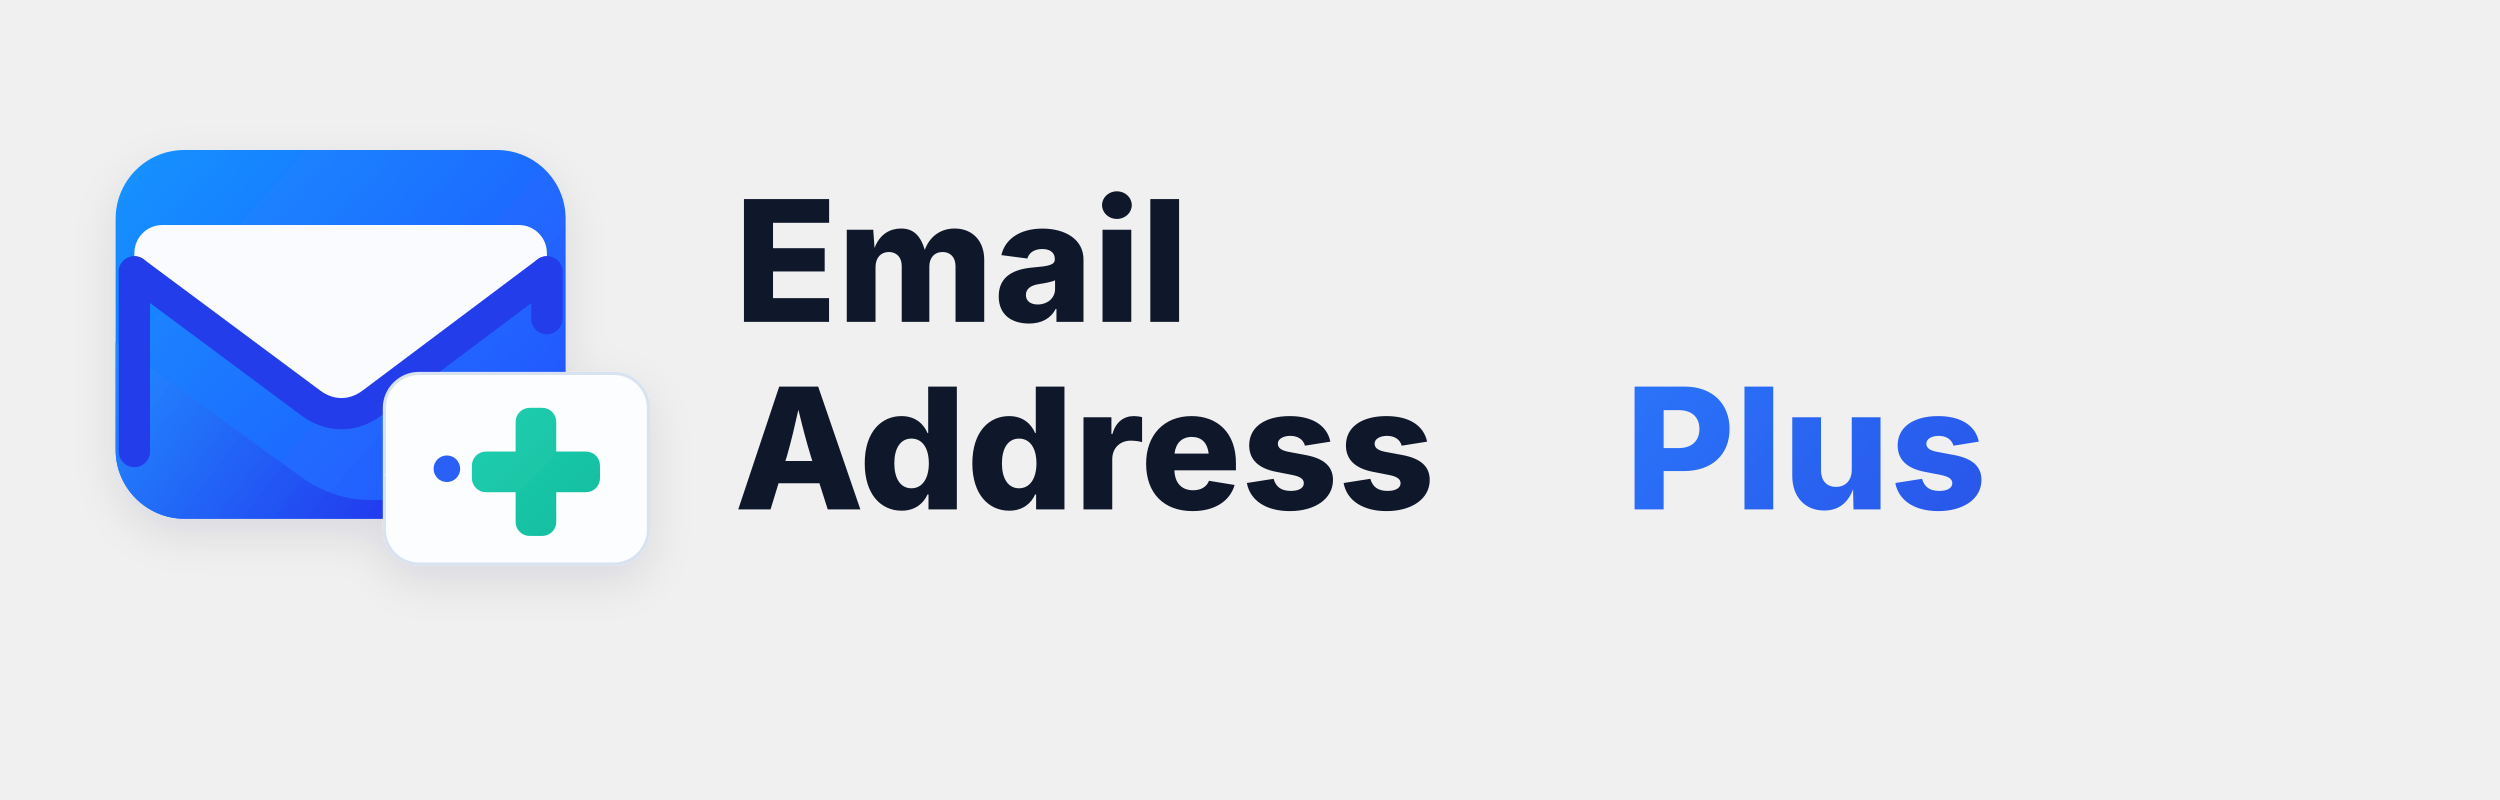
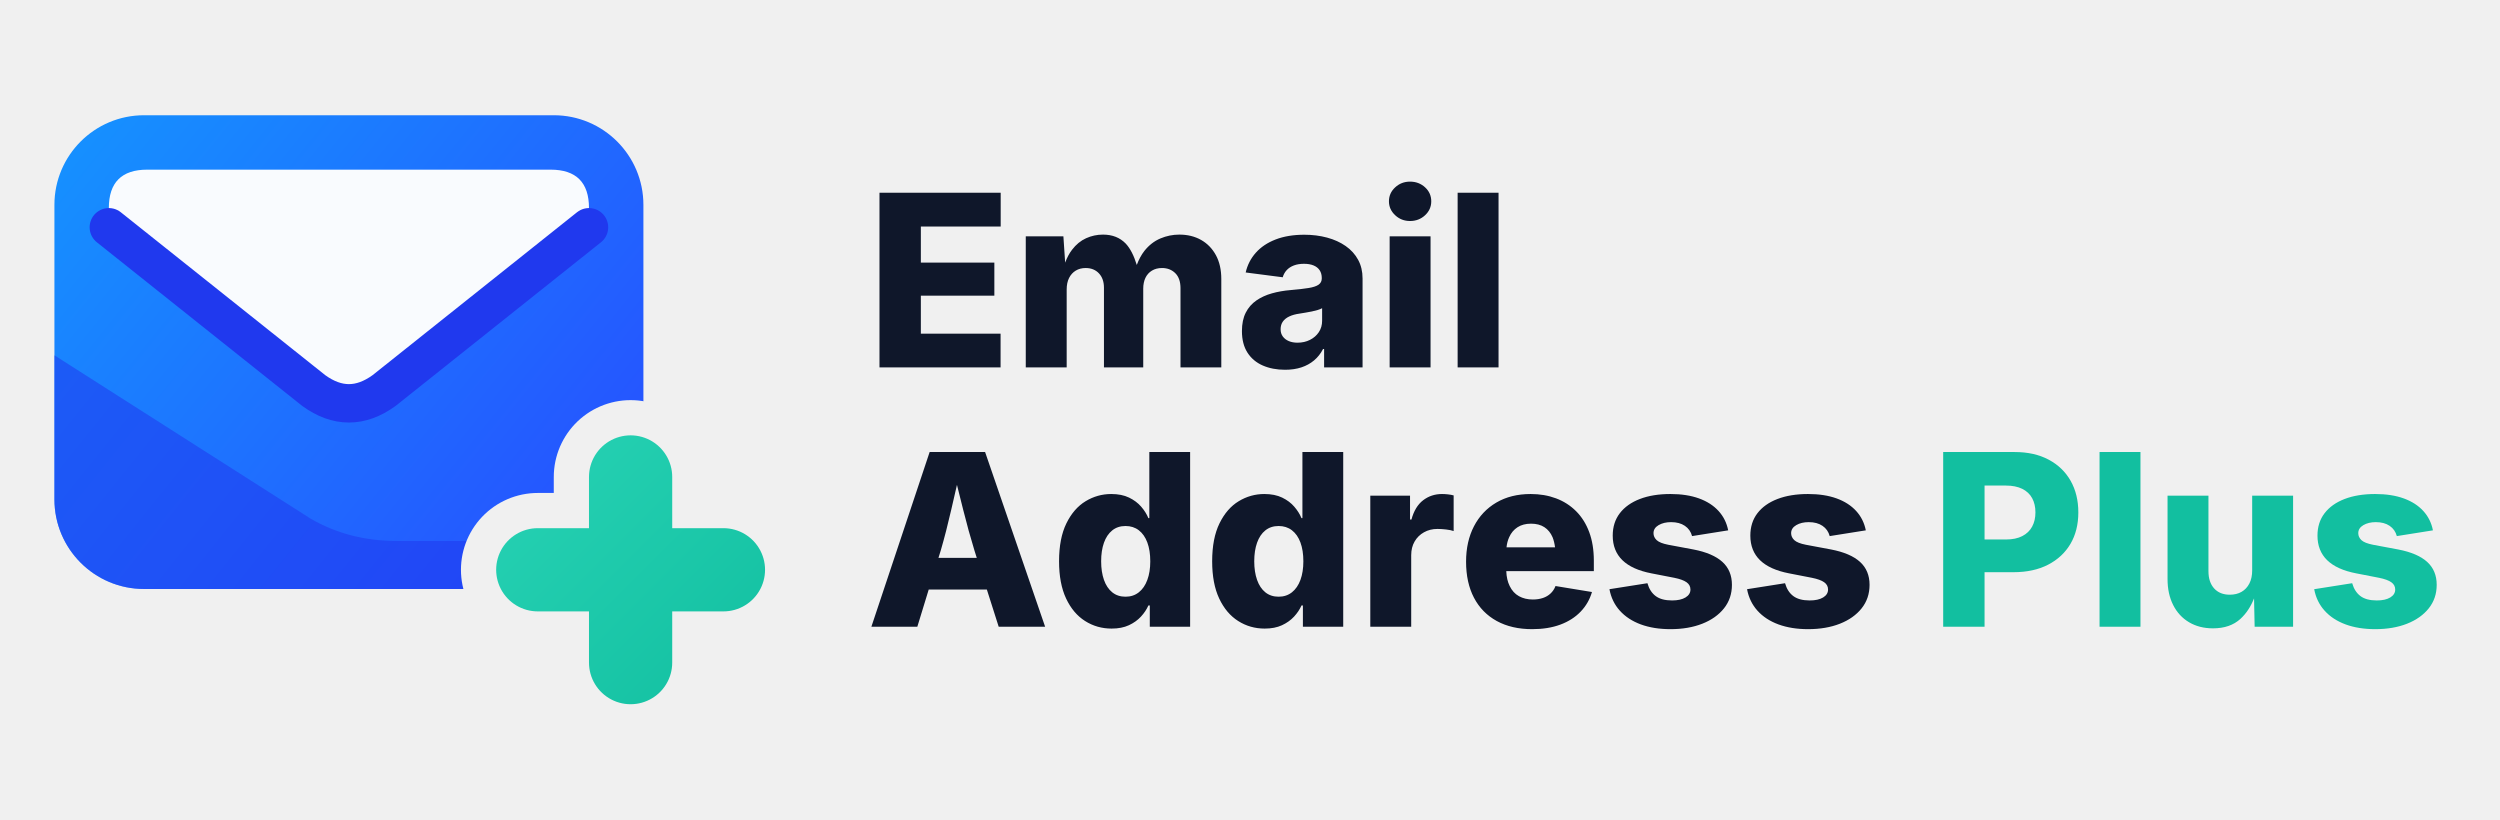
- <svg xmlns="http://www.w3.org/2000/svg" width="1600" height="512" viewBox="0 0 1600 512" fill="none">
+ <svg xmlns="http://www.w3.org/2000/svg" width="1562" height="512" viewBox="0 0 1562 512" fill="none">
  <defs>
-     <linearGradient id="mailGrad" x1="74" y1="96" x2="360" y2="352" gradientUnits="userSpaceOnUse">
+     <linearGradient id="l-body" x1="32" y1="80" x2="400" y2="376" gradientUnits="userSpaceOnUse">
      <stop offset="0" stop-color="#1593FF" />
      <stop offset="1" stop-color="#284BFF" />
    </linearGradient>
-     <linearGradient id="foldGrad" x1="74" y1="214" x2="245" y2="340" gradientUnits="userSpaceOnUse">
-       <stop offset="0" stop-color="#248DFF" />
-       <stop offset="1" stop-color="#2039EE" />
-     </linearGradient>
-     <linearGradient id="plusGrad" x1="281" y1="248" x2="370" y2="337" gradientUnits="userSpaceOnUse">
+     <linearGradient id="l-plus" x1="308" y1="280" x2="476" y2="448" gradientUnits="userSpaceOnUse">
      <stop offset="0" stop-color="#28D3B5" />
      <stop offset="1" stop-color="#12BFA0" />
    </linearGradient>
-     <linearGradient id="plusWord" x1="1030" y1="140" x2="1270" y2="360" gradientUnits="userSpaceOnUse">
-       <stop offset="0" stop-color="#2A7FFF" />
-       <stop offset="1" stop-color="#2953E8" />
-     </linearGradient>
-     <filter id="softShadow" x="0" y="0" width="512" height="512" filterUnits="userSpaceOnUse" color-interpolation-filters="sRGB">
-       <feDropShadow dx="0" dy="10" stdDeviation="14" flood-color="#0F172A" flood-opacity="0.10" />
-     </filter>
+     <clipPath id="l-clip">
+       <rect x="32" y="80" width="368" height="296" rx="56" />
+     </clipPath>
+     <mask id="l-cut" maskUnits="userSpaceOnUse" x="0" y="0" width="512" height="512">
+       <rect width="512" height="512" fill="#fff" />
+       <path d="M392 306V422M334 364H450" stroke="#000" stroke-width="96" stroke-linecap="round" />
+     </mask>
  </defs>
-   <g filter="url(#softShadow)">
-     <rect x="74" y="96" width="288" height="236" rx="44" fill="url(#mailGrad)" />
-     <path d="M74 219L191 304C204 314 220 320 237 320H362V332H118C94 332 74 312 74 288V219Z" fill="url(#foldGrad)" />
-     <path d="M104 144H332C342 144 350 152 350 162V175L242 255C228 266 208 266 194 255L86 175V162C86 152 94 144 104 144Z" fill="#F9FBFE" />
-     <path d="M86 174L199 258C211 267 226 267 238 258L350 174" stroke="#233DE9" stroke-width="20" stroke-linecap="round" stroke-linejoin="round" />
-     <path d="M86 174V289" stroke="#233DE9" stroke-width="20" stroke-linecap="round" />
-     <path d="M350 174V204" stroke="#233DE9" stroke-width="20" stroke-linecap="round" />
-     <path d="M246 261C246 249 256 239 268 239H393C405 239 415 249 415 261V339C415 351 405 361 393 361H268C256 361 246 351 246 339V261Z" fill="#FCFDFE" stroke="#D8E2F0" stroke-width="2" />
-     <path d="M246 304L279 281V319L246 304Z" fill="#FCFDFE" />
-     <circle cx="286" cy="300" r="8.5" fill="#2B61F6" />
-     <path d="M330 270C330 265 334 261 339 261H347C352 261 356 265 356 270V289H375C380 289 384 293 384 298V306C384 311 380 315 375 315H356V334C356 339 352 343 347 343H339C334 343 330 339 330 334V315H311C306 315 302 311 302 306V298C302 293 306 289 311 289H330V270Z" fill="url(#plusGrad)" />
+   <g transform="translate(2 -8)">
+     <g mask="url(#l-cut)">
+       <g clip-path="url(#l-clip)">
+         <rect x="32" y="80" width="368" height="296" rx="56" fill="url(#l-body)" />
+         <path d="M32 230L192 332Q216 346 246 346H400V376H32Z" fill="#2039EE" fill-opacity="0.55" />
+         <path d="M90 114H342Q366 114 366 138V150L238 252Q216 268 194 252L66 150V138Q66 114 90 114Z" fill="#F9FBFE" />
+         <path d="M66 150L194 252Q216 268 238 252L366 150" fill="none" stroke="#2039EE" stroke-width="24" stroke-linecap="round" stroke-linejoin="round" />
+       </g>
+     </g>
+     <path d="M392 306V422M334 364H450" stroke="url(#l-plus)" stroke-width="52" stroke-linecap="round" />
  </g>
-   <text x="470" y="206" font-family="Inter, Arial, Helvetica, sans-serif" font-size="108" font-weight="800" fill="#0F172A">Email</text>
-   <text x="470" y="326" font-family="Inter, Arial, Helvetica, sans-serif" font-size="108" font-weight="800" fill="#0F172A">Address</text>
-   <text x="1040" y="326" font-family="Inter, Arial, Helvetica, sans-serif" font-size="108" font-weight="800" fill="url(#plusWord)">Plus</text>
+   <path d="M625.16 229.57L549.50 229.57L549.50 120.43L625.23 120.43L625.23 141.53L575.35 141.53L575.35 164.09L621.27 164.09L621.27 184.74L575.35 184.74L575.35 208.47L625.16 208.47M666.46 229.57L640.90 229.57L640.90 147.68L664.41 147.68L665.51 164.09Q667.27 159.33 669.83 156.03Q673.57 151.12 678.59 148.85Q683.60 146.58 689.17 146.58Q697.96 146.58 703.38 152.22Q707.55 156.69 710.26 165.55Q712.17 160.42 715.02 156.76Q719.27 151.42 724.98 149Q730.70 146.58 736.85 146.58Q744.54 146.58 750.44 149.91Q756.33 153.25 759.70 159.44Q763.07 165.63 763.07 174.34L763.07 229.57L737.58 229.57L737.58 180.13Q737.58 173.90 734.32 170.68Q731.06 167.46 726.01 167.46Q722.42 167.46 719.75 169.07Q717.07 170.68 715.68 173.57Q714.29 176.46 714.29 180.42L714.29 229.57L689.75 229.57L689.75 179.76Q689.75 174.12 686.61 170.79Q683.46 167.46 678.33 167.46Q674.81 167.46 672.14 169.07Q669.47 170.68 667.97 173.65Q666.46 176.61 666.46 180.93M802.91 231.03Q795.08 231.03 788.96 228.36Q782.85 225.68 779.40 220.30Q775.96 214.92 775.96 206.86Q775.96 200.05 778.34 195.36Q780.72 190.67 784.97 187.74Q789.22 184.81 794.71 183.28Q800.20 181.74 806.43 181.23Q813.39 180.64 817.64 179.94Q821.88 179.25 823.86 177.86Q825.84 176.46 825.84 173.97L825.84 173.68Q825.84 170.83 824.52 168.85Q823.20 166.87 820.71 165.84Q818.22 164.82 814.71 164.82Q811.19 164.82 808.44 165.84Q805.70 166.87 803.94 168.77Q802.18 170.68 801.45 173.24L778.30 170.24Q779.92 163.21 784.64 157.90Q789.36 152.59 797.02 149.62Q804.67 146.66 814.93 146.66Q822.54 146.66 829.17 148.45Q835.80 150.24 840.78 153.72Q845.76 157.20 848.54 162.29Q851.33 167.38 851.33 173.97L851.33 229.57L827.30 229.57L827.30 218.07L826.64 218.07Q824.45 222.31 821.04 225.17Q817.64 228.03 813.13 229.53Q808.63 231.03 802.91 231.03M810.68 214.11Q815 214.11 818.48 212.35Q821.96 210.60 824.01 207.52Q826.06 204.44 826.06 200.42L826.06 192.58Q824.96 193.16 823.31 193.68Q821.66 194.19 819.69 194.59Q817.71 195 815.73 195.32Q813.75 195.65 811.92 195.95Q808.19 196.46 805.55 197.71Q802.91 198.95 801.52 200.93Q800.13 202.91 800.13 205.69Q800.13 208.40 801.52 210.27Q802.91 212.13 805.26 213.12Q807.60 214.11 810.68 214.11M893.81 229.57L868.25 229.57L868.25 147.68L893.81 147.68L893.81 229.57M880.99 138.09Q875.57 138.09 871.69 134.46Q867.81 130.83 867.81 125.78Q867.81 120.65 871.69 117.07Q875.57 113.48 880.99 113.48Q886.48 113.48 890.37 117.03Q894.25 120.58 894.25 125.78Q894.25 130.91 890.37 134.50Q886.48 138.09 880.99 138.09M910.73 120.43L936.29 120.43L936.29 229.57L910.73 229.57" fill="#0F172A" />
+   <path d="M573.15 391.57L544.44 391.57L580.84 282.43L615.49 282.43L652.99 391.57L623.98 391.57L616.59 368.35L580.26 368.35L573.15 391.57M586.34 348.57L610.29 348.57L608.82 343.88Q605.16 331.95 601.79 318.47Q599.81 310.93 597.91 302.94Q596.08 310.93 594.32 318.54Q591.24 332.02 587.80 343.88M694.52 392.74Q685.43 392.74 677.96 388.01Q670.49 383.29 666.10 373.95Q661.70 364.61 661.70 350.70Q661.70 336.34 666.28 327Q670.86 317.66 678.29 313.16Q685.73 308.66 694.30 308.66Q700.81 308.66 705.43 310.89Q710.04 313.12 713.01 316.57Q715.98 320.01 717.51 323.74L718.10 323.74L718.10 282.43L743.59 282.43L743.59 391.57L718.39 391.57L718.39 378.31L717.51 378.31Q715.90 381.97 712.86 385.27Q709.82 388.56 705.32 390.65Q700.81 392.74 694.52 392.74M703.23 372.82Q708.07 372.82 711.54 370.07Q715.02 367.32 716.85 362.34Q718.69 357.36 718.69 350.70Q718.69 343.88 716.85 338.94Q715.02 334 711.54 331.32Q708.07 328.65 703.23 328.65Q698.32 328.65 694.92 331.40Q691.51 334.14 689.75 339.09Q688 344.03 688 350.70Q688 357.29 689.75 362.31Q691.51 367.32 694.92 370.07Q698.32 372.82 703.23 372.82M790.17 392.74Q781.09 392.74 773.62 388.01Q766.15 383.29 761.75 373.95Q757.36 364.61 757.36 350.70Q757.36 336.34 761.94 327Q766.51 317.66 773.95 313.16Q781.38 308.66 789.95 308.66Q796.47 308.66 801.08 310.89Q805.70 313.12 808.66 316.57Q811.63 320.01 813.17 323.74L813.75 323.74L813.75 282.43L839.24 282.43L839.24 391.57L814.05 391.57L814.05 378.31L813.17 378.31Q811.56 381.97 808.52 385.27Q805.48 388.56 800.97 390.65Q796.47 392.74 790.17 392.74M798.89 372.82Q803.72 372.82 807.20 370.07Q810.68 367.32 812.51 362.34Q814.34 357.36 814.34 350.70Q814.34 343.88 812.51 338.94Q810.68 334 807.20 331.32Q803.72 328.65 798.89 328.65Q793.98 328.65 790.57 331.40Q787.17 334.14 785.41 339.09Q783.65 344.03 783.65 350.70Q783.65 357.29 785.41 362.31Q787.17 367.32 790.57 370.07Q793.98 372.82 798.89 372.82M881.72 391.57L856.16 391.57L856.16 309.68L880.99 309.68L880.99 324.62L881.87 324.62Q884.07 316.49 889.16 312.57Q894.25 308.66 900.99 308.66Q902.74 308.66 904.68 308.88Q906.63 309.09 908.24 309.53L908.24 331.80Q906.41 331.14 903.44 330.81Q900.47 330.48 898.13 330.48Q893.44 330.48 889.71 332.57Q885.97 334.66 883.85 338.32Q881.72 341.98 881.72 346.89M957.31 393.10Q944.49 393.10 935.19 388.01Q925.89 382.92 920.94 373.47Q916 364.03 916 350.92Q916 338.32 920.94 328.80Q925.89 319.28 934.97 313.97Q944.05 308.66 956.36 308.66Q965 308.66 972.21 311.37Q979.43 314.08 984.74 319.39Q990.05 324.70 992.94 332.46Q995.83 340.22 995.83 350.40L995.83 356.85L941.12 356.85Q941.34 362.34 943.25 366.15Q945.30 370.40 949.03 372.49Q952.77 374.57 957.75 374.57Q961.19 374.57 964.01 373.62Q966.83 372.67 968.84 370.76Q970.86 368.86 971.88 366.15L994.66 369.89Q992.61 376.92 987.59 382.15Q982.58 387.39 974.92 390.25Q967.27 393.10 957.31 393.10M941.27 341.98L971.59 341.98Q971.15 338.46 970.05 335.68Q968.29 331.58 964.93 329.38Q961.56 327.19 956.58 327.19Q951.60 327.19 948.15 329.42Q944.71 331.65 942.95 335.61Q941.63 338.46 941.27 341.98M1043.73 393.10Q1033.26 393.10 1025.20 390.14Q1017.15 387.17 1012.09 381.57Q1007.04 375.96 1005.58 368.13L1029.31 364.39Q1030.84 369.74 1034.51 372.45Q1038.17 375.16 1044.69 375.16Q1050.03 375.16 1053.11 373.29Q1056.19 371.42 1056.19 368.35Q1056.19 365.49 1053.73 363.77Q1051.28 362.05 1046.15 361.02L1031.87 358.24Q1019.71 355.90 1013.67 350Q1007.63 344.10 1007.63 334.66Q1007.63 326.45 1012.06 320.67Q1016.49 314.88 1024.58 311.77Q1032.67 308.66 1043.66 308.66Q1053.92 308.66 1061.50 311.40Q1069.08 314.15 1073.73 319.24Q1078.38 324.33 1079.77 331.36L1057.21 334.95Q1056.11 330.85 1052.71 328.54Q1049.30 326.23 1044.10 326.23Q1039.49 326.23 1036.30 328.10Q1033.11 329.97 1033.11 333.12Q1033.11 335.61 1035.09 337.48Q1037.07 339.34 1042.34 340.37L1058.02 343.30Q1070.17 345.64 1076.14 351.06Q1082.11 356.48 1082.11 365.42Q1082.11 373.84 1077.17 380.07Q1072.23 386.29 1063.58 389.70Q1054.94 393.10 1043.73 393.10M1129.72 393.10Q1119.25 393.10 1111.19 390.14Q1103.13 387.17 1098.08 381.57Q1093.03 375.96 1091.56 368.13L1115.29 364.39Q1116.83 369.74 1120.49 372.45Q1124.15 375.16 1130.67 375.16Q1136.02 375.16 1139.10 373.29Q1142.17 371.42 1142.17 368.35Q1142.17 365.49 1139.72 363.77Q1137.26 362.05 1132.14 361.02L1117.86 358.24Q1105.70 355.90 1099.65 350Q1093.61 344.10 1093.61 334.66Q1093.61 326.45 1098.04 320.67Q1102.47 314.88 1110.57 311.77Q1118.66 308.66 1129.65 308.66Q1139.90 308.66 1147.48 311.40Q1155.06 314.15 1159.71 319.24Q1164.36 324.33 1165.76 331.36L1143.20 334.95Q1142.10 330.85 1138.69 328.54Q1135.29 326.23 1130.09 326.23Q1125.47 326.23 1122.29 328.10Q1119.10 329.97 1119.10 333.12Q1119.10 335.61 1121.08 337.48Q1123.06 339.34 1128.33 340.37L1144 343.30Q1156.16 345.64 1162.13 351.06Q1168.10 356.48 1168.10 365.42Q1168.10 373.84 1163.16 380.07Q1158.21 386.29 1149.57 389.70Q1140.93 393.10 1129.72 393.10" fill="#0F172A" />
+   <path d="M1239.95 391.57L1214.10 391.57L1214.10 282.43L1258.77 282.43Q1271.08 282.43 1280.01 287.20Q1288.95 291.96 1293.75 300.45Q1298.54 308.95 1298.54 320.15Q1298.54 331.43 1293.64 339.78Q1288.73 348.13 1279.65 352.82Q1270.57 357.51 1258.04 357.51L1239.95 357.51L1239.95 391.57M1239.95 303.38L1239.95 337.07L1253.35 337.07Q1259.43 337.07 1263.53 334.95Q1267.64 332.83 1269.69 329.02Q1271.74 325.21 1271.74 320.15Q1271.74 315.03 1269.69 311.26Q1267.64 307.48 1263.50 305.43Q1259.36 303.38 1253.28 303.38M1311.80 282.43L1337.36 282.43L1337.36 391.57L1311.80 391.57M1382.70 392.59Q1374.13 392.59 1367.72 388.78Q1361.31 384.97 1357.80 378.02Q1354.28 371.06 1354.28 361.83L1354.28 309.68L1379.84 309.68L1379.84 356.85Q1379.84 363.73 1383.40 367.65Q1386.95 371.57 1393.17 371.57Q1397.42 371.57 1400.53 369.78Q1403.65 367.98 1405.40 364.58Q1407.16 361.17 1407.16 356.41L1407.16 309.68L1432.72 309.68L1432.72 391.57L1408.70 391.57L1408.33 373.84Q1405.26 381.68 1399.84 386.66Q1393.39 392.59 1382.70 392.59M1484.07 393.10Q1473.59 393.10 1465.54 390.14Q1457.48 387.17 1452.43 381.57Q1447.37 375.96 1445.91 368.13L1469.64 364.39Q1471.18 369.74 1474.84 372.45Q1478.50 375.16 1485.02 375.16Q1490.37 375.16 1493.44 373.29Q1496.52 371.42 1496.52 368.35Q1496.52 365.49 1494.06 363.77Q1491.61 362.05 1486.48 361.02L1472.20 358.24Q1460.04 355.90 1454 350Q1447.96 344.10 1447.96 334.66Q1447.96 326.45 1452.39 320.67Q1456.82 314.88 1464.91 311.77Q1473.01 308.66 1483.99 308.66Q1494.25 308.66 1501.83 311.40Q1509.41 314.15 1514.06 319.24Q1518.71 324.33 1520.10 331.36L1497.54 334.95Q1496.44 330.85 1493.04 328.54Q1489.63 326.23 1484.43 326.23Q1479.82 326.23 1476.63 328.10Q1473.45 329.97 1473.45 333.12Q1473.45 335.61 1475.42 337.48Q1477.40 339.34 1482.67 340.37L1498.35 343.30Q1510.51 345.64 1516.48 351.06Q1522.45 356.48 1522.45 365.42Q1522.45 373.84 1517.50 380.07Q1512.56 386.29 1503.92 389.70Q1495.27 393.10 1484.07 393.10" fill="#12BFA0" />
</svg>
